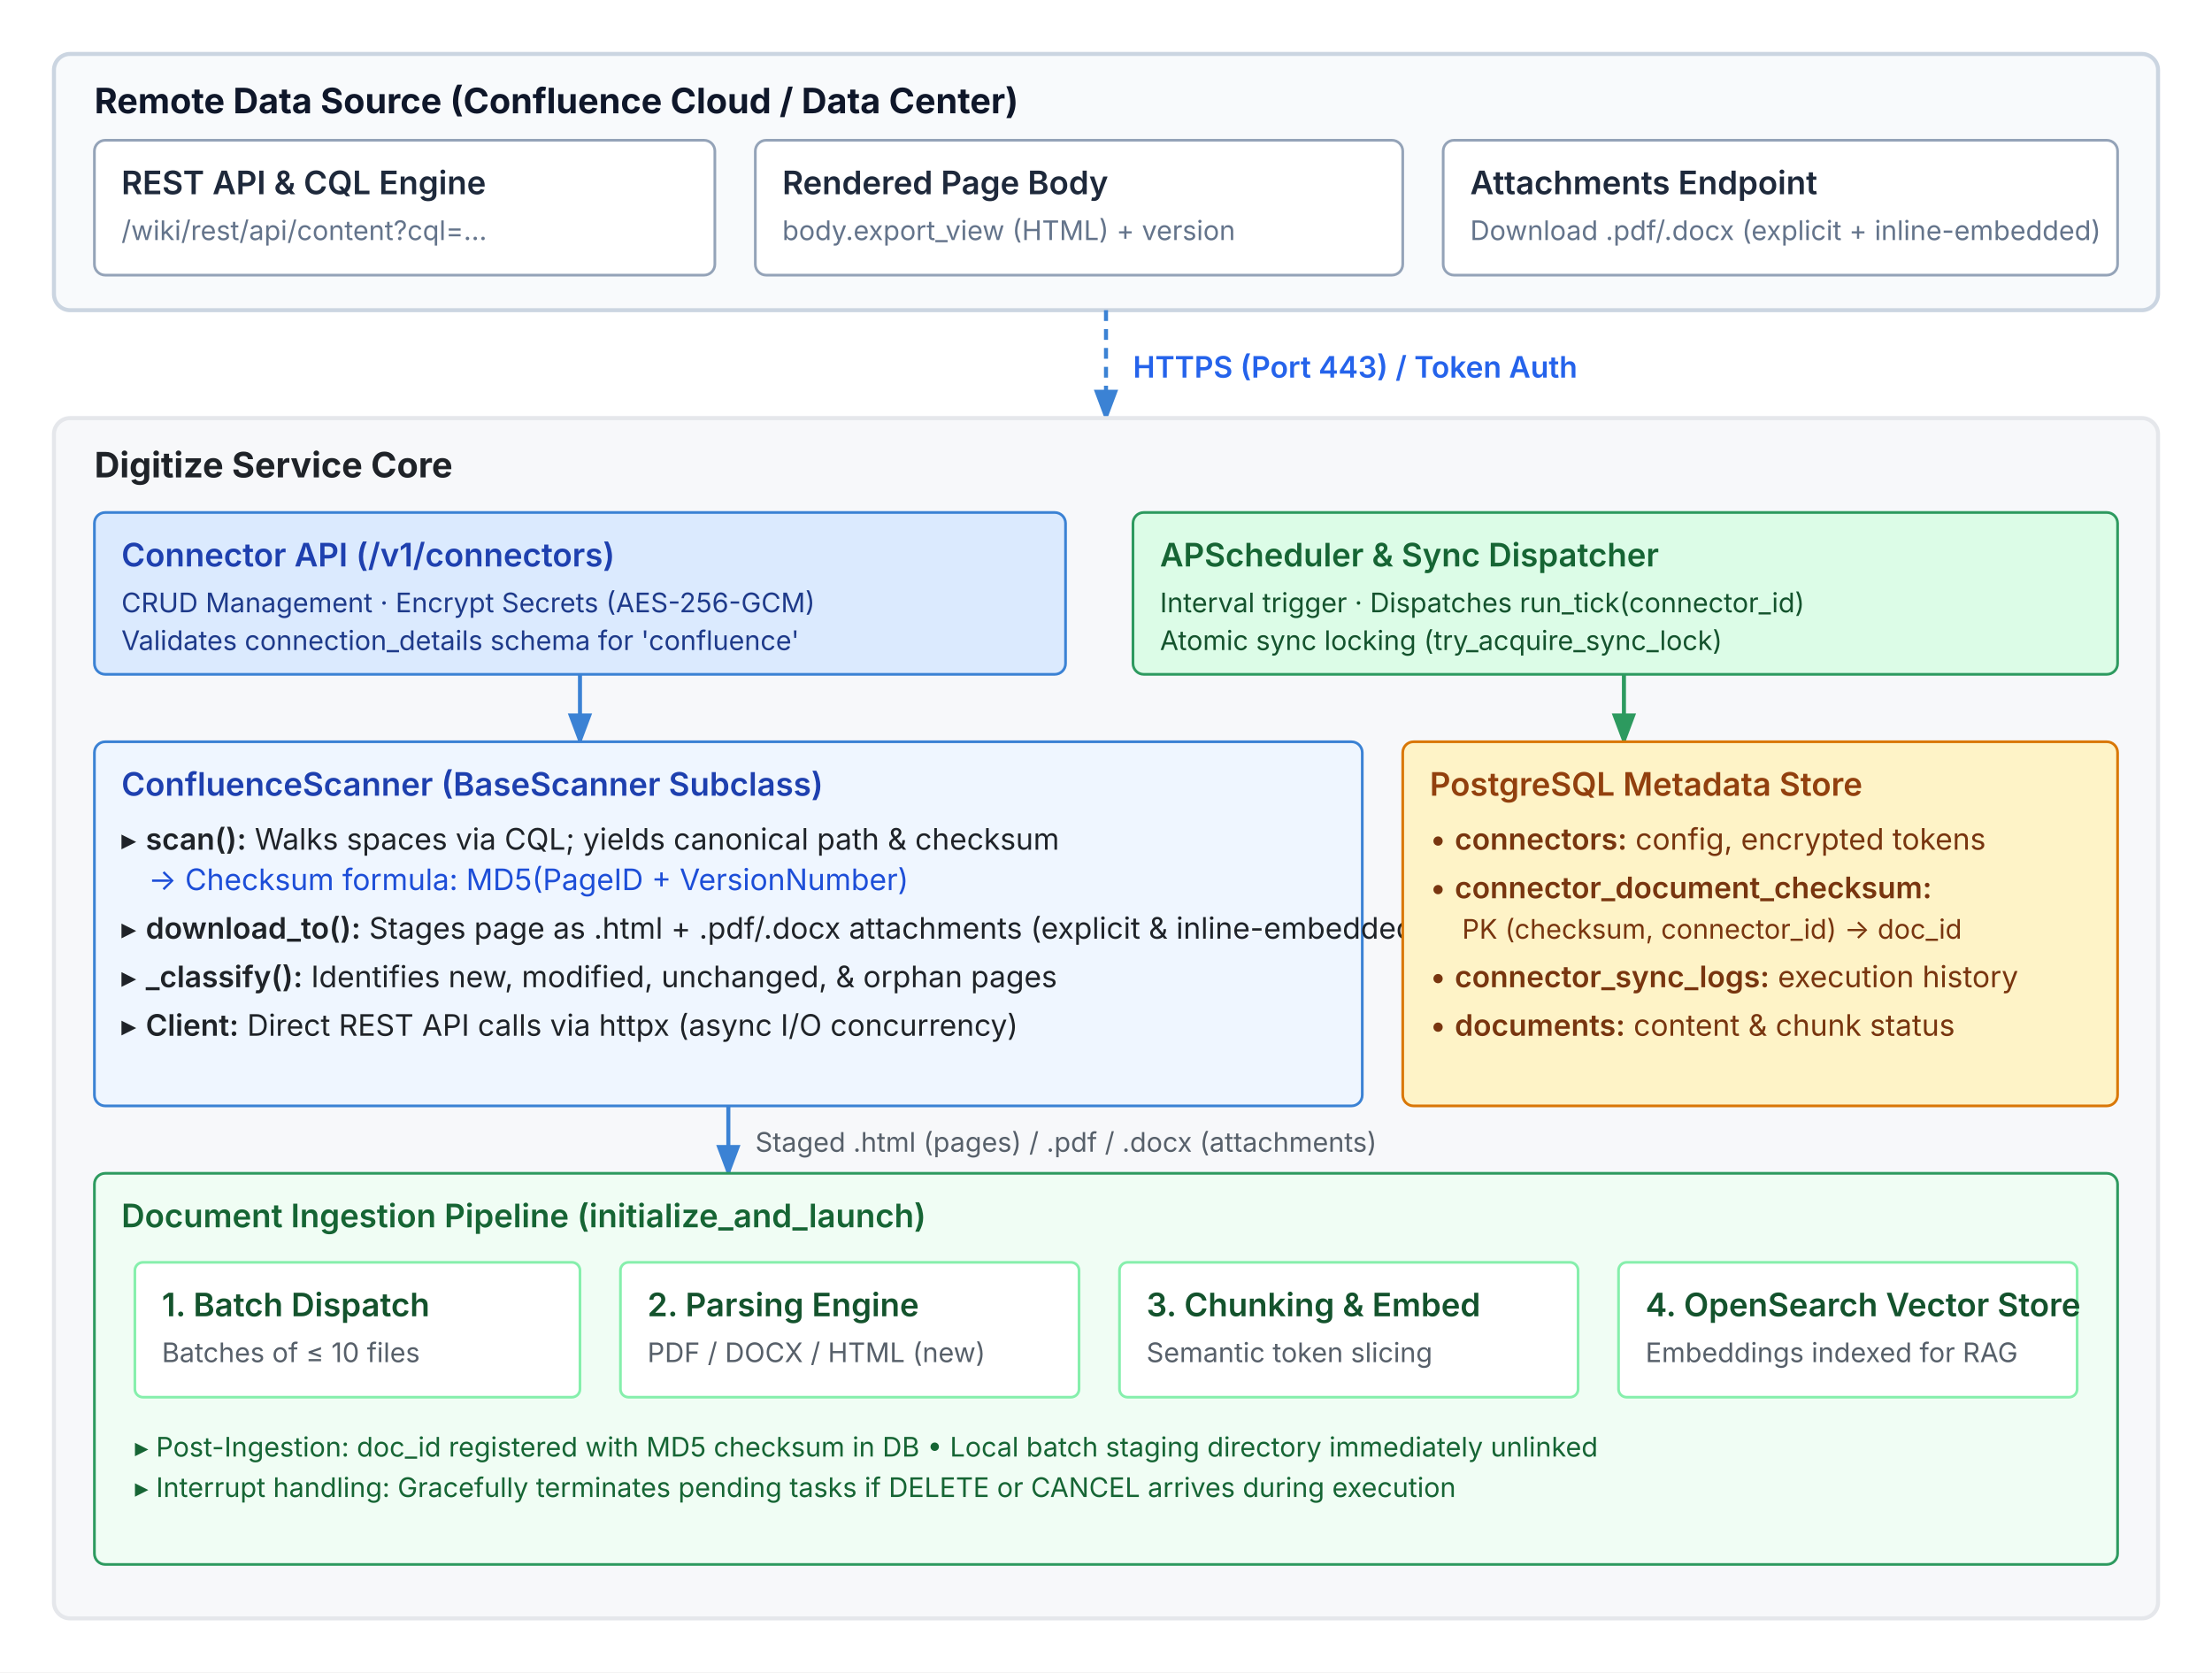
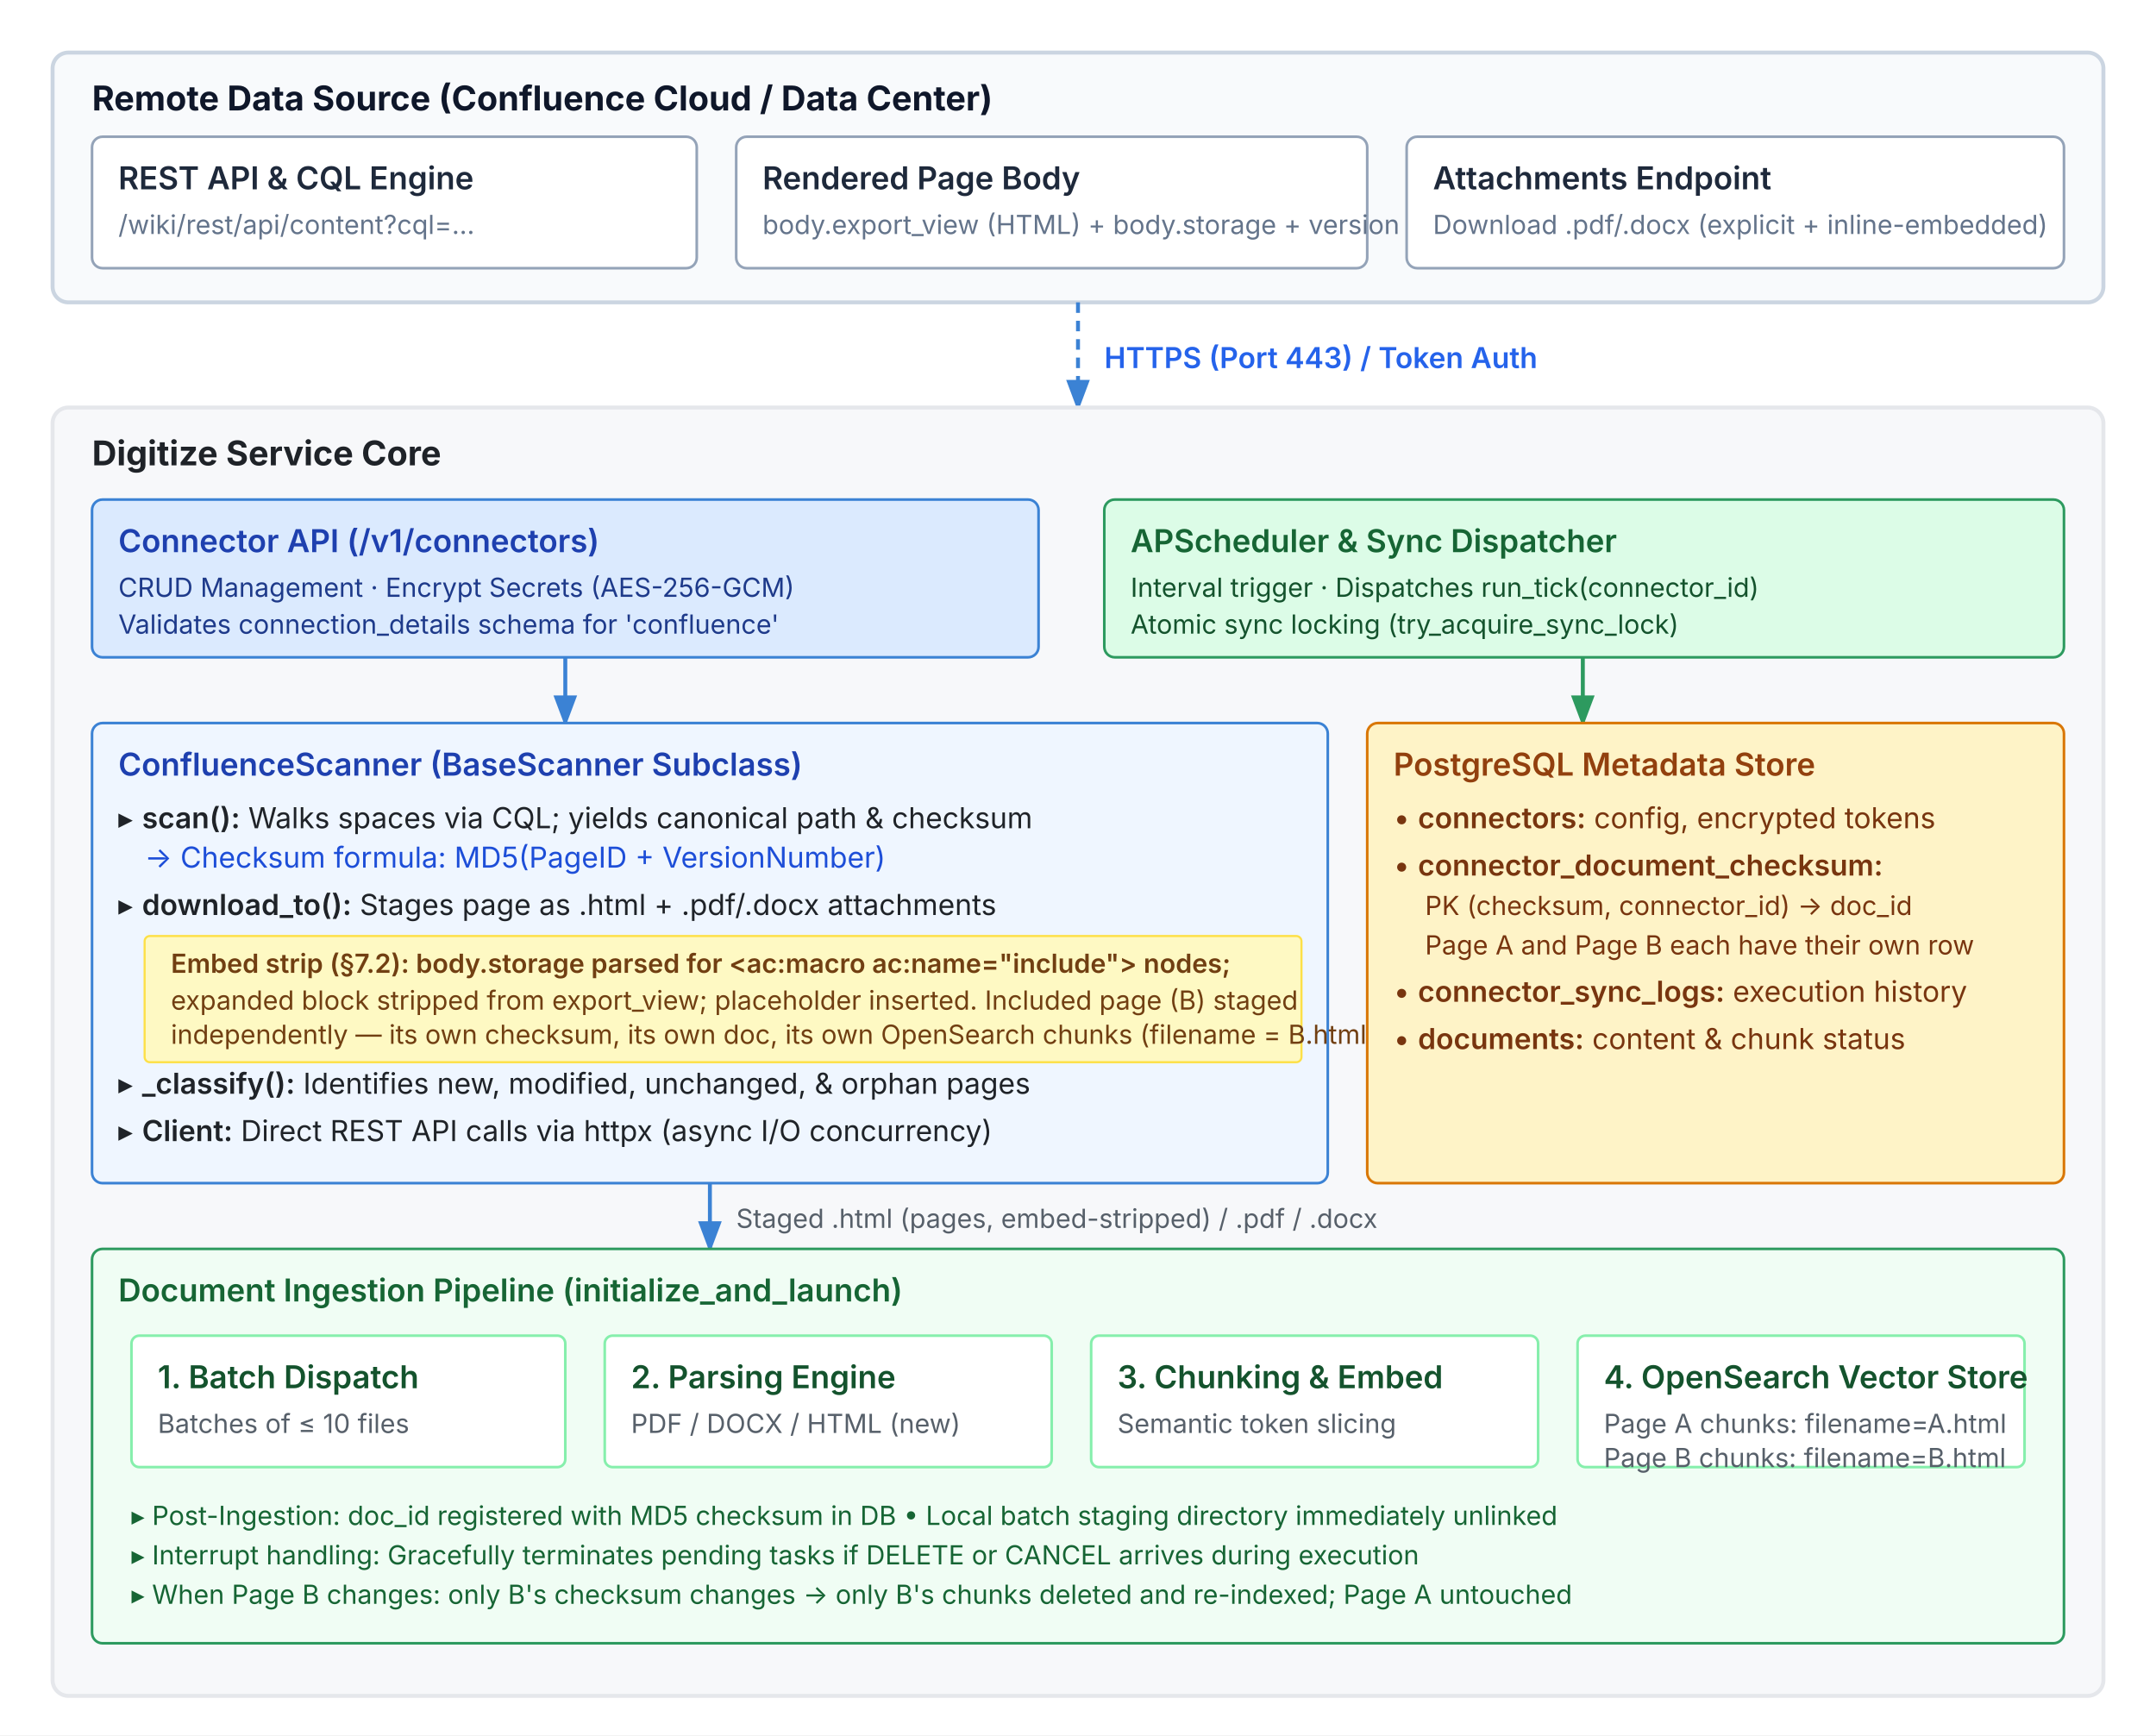
- <svg xmlns="http://www.w3.org/2000/svg" viewBox="0 0 820 620" width="820" height="620" font-family="-apple-system, Segoe UI, system-ui, sans-serif" font-size="12">
+ <svg xmlns="http://www.w3.org/2000/svg" viewBox="0 0 820 660" width="820" height="660" font-family="-apple-system, Segoe UI, system-ui, sans-serif" font-size="12">
  <defs>
    <marker id="ca-arr" markerWidth="8" markerHeight="8" refX="7" refY="3" orient="auto">
      <path d="M0,0 L0,6 L8,3 z" fill="#3b82d4" />
    </marker>
    <marker id="ca-arrg" markerWidth="8" markerHeight="8" refX="7" refY="3" orient="auto">
      <path d="M0,0 L0,6 L8,3 z" fill="#2d9a5f" />
    </marker>
    <marker id="ca-arry" markerWidth="8" markerHeight="8" refX="7" refY="3" orient="auto">
      <path d="M0,0 L0,6 L8,3 z" fill="#f59e0b" />
    </marker>
  </defs>
-   <rect width="820" height="620" fill="#ffffff" />
+   <rect width="820" height="660" fill="#ffffff" />
  <rect x="20" y="20" width="780" height="95" rx="6" fill="#f8fafc" stroke="#cbd5e1" stroke-width="1.5" />
  <text x="35" y="42" font-weight="700" font-size="13" fill="#0f172a">Remote Data Source (Confluence Cloud / Data Center)</text>
  <rect x="35" y="52" width="230" height="50" rx="4" fill="#ffffff" stroke="#94a3b8" stroke-width="1" />
  <text x="45" y="72" font-weight="600" fill="#1e293b">REST API &amp; CQL Engine</text>
  <text x="45" y="89" font-size="10" fill="#64748b">/wiki/rest/api/content?cql=...</text>
  <rect x="280" y="52" width="240" height="50" rx="4" fill="#ffffff" stroke="#94a3b8" stroke-width="1" />
  <text x="290" y="72" font-weight="600" fill="#1e293b">Rendered Page Body</text>
-   <text x="290" y="89" font-size="10" fill="#64748b">body.export_view (HTML) + version</text>
+   <text x="290" y="89" font-size="10" fill="#64748b">body.export_view (HTML) + body.storage + version</text>
  <rect x="535" y="52" width="250" height="50" rx="4" fill="#ffffff" stroke="#94a3b8" stroke-width="1" />
  <text x="545" y="72" font-weight="600" fill="#1e293b">Attachments Endpoint</text>
  <text x="545" y="89" font-size="10" fill="#64748b">Download .pdf/.docx (explicit + inline-embedded)</text>
  <line x1="410" y1="115" x2="410" y2="155" stroke="#3b82d4" stroke-width="1.5" stroke-dasharray="4,3" marker-end="url(#ca-arr)" />
  <text x="420" y="140" font-size="11" font-weight="600" fill="#2563eb">HTTPS (Port 443) / Token Auth</text>
-   <rect x="20" y="155" width="780" height="445" rx="6" fill="#f7f8fa" stroke="#e5e7eb" stroke-width="1.5" />
+   <rect x="20" y="155" width="780" height="490" rx="6" fill="#f7f8fa" stroke="#e5e7eb" stroke-width="1.5" />
  <text x="35" y="177" font-weight="700" font-size="13" fill="#1f2328">Digitize Service Core</text>
  <rect x="35" y="190" width="360" height="60" rx="4" fill="#dbeafe" stroke="#3b82d4" stroke-width="1" />
  <text x="45" y="210" font-weight="600" fill="#1e40af">Connector API (/v1/connectors)</text>
  <text x="45" y="227" font-size="10" fill="#1e3a8a">CRUD Management · Encrypt Secrets (AES-256-GCM)</text>
  <text x="45" y="241" font-size="10" fill="#1e3a8a">Validates connection_details schema for 'confluence'</text>
  <rect x="420" y="190" width="365" height="60" rx="4" fill="#dcfce7" stroke="#2d9a5f" stroke-width="1" />
  <text x="430" y="210" font-weight="600" fill="#166534">APScheduler &amp; Sync Dispatcher</text>
  <text x="430" y="227" font-size="10" fill="#14532d">Interval trigger · Dispatches run_tick(connector_id)</text>
  <text x="430" y="241" font-size="10" fill="#14532d">Atomic sync locking (try_acquire_sync_lock)</text>
  <line x1="215" y1="250" x2="215" y2="275" stroke="#3b82d4" stroke-width="1.5" marker-end="url(#ca-arr)" />
  <line x1="602" y1="250" x2="602" y2="275" stroke="#2d9a5f" stroke-width="1.5" marker-end="url(#ca-arrg)" />
-   <rect x="35" y="275" width="470" height="135" rx="4" fill="#eff6ff" stroke="#3b82d4" stroke-width="1" />
+   <rect x="35" y="275" width="470" height="175" rx="4" fill="#eff6ff" stroke="#3b82d4" stroke-width="1" />
  <text x="45" y="295" font-weight="600" fill="#1e40af">ConfluenceScanner (BaseScanner Subclass)</text>
  <text x="45" y="315" font-size="11" fill="#1f2328">▸  <tspan font-weight="600">scan():</tspan> Walks spaces via CQL; yields canonical path &amp; checksum</text>
  <text x="55" y="330" font-size="11" fill="#1d4ed8">→ Checksum formula: MD5(PageID + VersionNumber)</text>
-   <text x="45" y="348" font-size="11" fill="#1f2328">▸  <tspan font-weight="600">download_to():</tspan> Stages page as .html + .pdf/.docx attachments (explicit &amp; inline-embedded; resolved via attachment list API)</text>
-   <text x="45" y="366" font-size="11" fill="#1f2328">▸  <tspan font-weight="600">_classify():</tspan> Identifies new, modified, unchanged, &amp; orphan pages</text>
-   <text x="45" y="384" font-size="11" fill="#1f2328">▸  <tspan font-weight="600">Client:</tspan> Direct REST API calls via httpx (async I/O concurrency)</text>
-   <rect x="520" y="275" width="265" height="135" rx="4" fill="#fef3c7" stroke="#d97706" stroke-width="1" />
+   <text x="45" y="348" font-size="11" fill="#1f2328">▸  <tspan font-weight="600">download_to():</tspan> Stages page as .html + .pdf/.docx attachments</text>
+   <rect x="55" y="356" width="440" height="48" rx="2" fill="#fef9c3" stroke="#fde047" stroke-width="0.8" />
+   <text x="65" y="370" font-size="10" font-weight="600" fill="#713f12">Embed strip (§7.2): body.storage parsed for &lt;ac:macro ac:name="include"&gt; nodes;</text>
+   <text x="65" y="384" font-size="10" fill="#713f12">expanded block stripped from export_view; placeholder inserted. Included page (B) staged</text>
+   <text x="65" y="397" font-size="10" fill="#713f12">independently — its own checksum, its own doc, its own OpenSearch chunks (filename = B.html).</text>
+   <text x="45" y="416" font-size="11" fill="#1f2328">▸  <tspan font-weight="600">_classify():</tspan> Identifies new, modified, unchanged, &amp; orphan pages</text>
+   <text x="45" y="434" font-size="11" fill="#1f2328">▸  <tspan font-weight="600">Client:</tspan> Direct REST API calls via httpx (async I/O concurrency)</text>
+   <rect x="520" y="275" width="265" height="175" rx="4" fill="#fef3c7" stroke="#d97706" stroke-width="1" />
  <text x="530" y="295" font-weight="600" fill="#92400e">PostgreSQL Metadata Store</text>
  <text x="530" y="315" font-size="11" fill="#78350f">• <tspan font-weight="600">connectors:</tspan> config, encrypted tokens</text>
  <text x="530" y="333" font-size="11" fill="#78350f">• <tspan font-weight="600">connector_document_checksum:</tspan>
  </text>
  <text x="542" y="348" font-size="10" fill="#78350f">PK (checksum, connector_id) → doc_id</text>
-   <text x="530" y="366" font-size="11" fill="#78350f">• <tspan font-weight="600">connector_sync_logs:</tspan> execution history</text>
-   <text x="530" y="384" font-size="11" fill="#78350f">• <tspan font-weight="600">documents:</tspan> content &amp; chunk status</text>
-   <line x1="270" y1="410" x2="270" y2="435" stroke="#3b82d4" stroke-width="1.5" marker-end="url(#ca-arr)" />
-   <text x="280" y="427" font-size="10" fill="#57606a">Staged .html (pages) / .pdf / .docx (attachments)</text>
-   <rect x="35" y="435" width="750" height="145" rx="4" fill="#f0fdf4" stroke="#2d9a5f" stroke-width="1" />
-   <text x="45" y="455" font-weight="600" fill="#166534">Document Ingestion Pipeline (initialize_and_launch)</text>
-   <rect x="50" y="468" width="165" height="50" rx="3" fill="#ffffff" stroke="#86efac" stroke-width="1" />
-   <text x="60" y="488" font-weight="600" fill="#14532d">1. Batch Dispatch</text>
-   <text x="60" y="505" font-size="10" fill="#57606a">Batches of ≤ 10 files</text>
-   <rect x="230" y="468" width="170" height="50" rx="3" fill="#ffffff" stroke="#86efac" stroke-width="1" />
-   <text x="240" y="488" font-weight="600" fill="#14532d">2. Parsing Engine</text>
-   <text x="240" y="505" font-size="10" fill="#57606a">PDF / DOCX / HTML (new)</text>
-   <rect x="415" y="468" width="170" height="50" rx="3" fill="#ffffff" stroke="#86efac" stroke-width="1" />
-   <text x="425" y="488" font-weight="600" fill="#14532d">3. Chunking &amp; Embed</text>
-   <text x="425" y="505" font-size="10" fill="#57606a">Semantic token slicing</text>
-   <rect x="600" y="468" width="170" height="50" rx="3" fill="#ffffff" stroke="#86efac" stroke-width="1" />
-   <text x="610" y="488" font-weight="600" fill="#14532d">4. OpenSearch Vector Store</text>
-   <text x="610" y="505" font-size="10" fill="#57606a">Embeddings indexed for RAG</text>
-   <text x="50" y="540" font-size="10" fill="#166534">▸ Post-Ingestion: doc_id registered with MD5 checksum in DB • Local batch staging directory immediately unlinked</text>
-   <text x="50" y="555" font-size="10" fill="#166534">▸ Interrupt handling: Gracefully terminates pending tasks if DELETE or CANCEL arrives during execution</text>
+   <text x="542" y="363" font-size="10" fill="#78350f">Page A and Page B each have their own row</text>
+   <text x="530" y="381" font-size="11" fill="#78350f">• <tspan font-weight="600">connector_sync_logs:</tspan> execution history</text>
+   <text x="530" y="399" font-size="11" fill="#78350f">• <tspan font-weight="600">documents:</tspan> content &amp; chunk status</text>
+   <line x1="270" y1="450" x2="270" y2="475" stroke="#3b82d4" stroke-width="1.5" marker-end="url(#ca-arr)" />
+   <text x="280" y="467" font-size="10" fill="#57606a">Staged .html (pages, embed-stripped) / .pdf / .docx</text>
+   <rect x="35" y="475" width="750" height="150" rx="4" fill="#f0fdf4" stroke="#2d9a5f" stroke-width="1" />
+   <text x="45" y="495" font-weight="600" fill="#166534">Document Ingestion Pipeline (initialize_and_launch)</text>
+   <rect x="50" y="508" width="165" height="50" rx="3" fill="#ffffff" stroke="#86efac" stroke-width="1" />
+   <text x="60" y="528" font-weight="600" fill="#14532d">1. Batch Dispatch</text>
+   <text x="60" y="545" font-size="10" fill="#57606a">Batches of ≤ 10 files</text>
+   <rect x="230" y="508" width="170" height="50" rx="3" fill="#ffffff" stroke="#86efac" stroke-width="1" />
+   <text x="240" y="528" font-weight="600" fill="#14532d">2. Parsing Engine</text>
+   <text x="240" y="545" font-size="10" fill="#57606a">PDF / DOCX / HTML (new)</text>
+   <rect x="415" y="508" width="170" height="50" rx="3" fill="#ffffff" stroke="#86efac" stroke-width="1" />
+   <text x="425" y="528" font-weight="600" fill="#14532d">3. Chunking &amp; Embed</text>
+   <text x="425" y="545" font-size="10" fill="#57606a">Semantic token slicing</text>
+   <rect x="600" y="508" width="170" height="50" rx="3" fill="#ffffff" stroke="#86efac" stroke-width="1" />
+   <text x="610" y="528" font-weight="600" fill="#14532d">4. OpenSearch Vector Store</text>
+   <text x="610" y="545" font-size="10" fill="#57606a">Page A chunks: filename=A.html</text>
+   <text x="610" y="558" font-size="10" fill="#57606a">Page B chunks: filename=B.html</text>
+   <text x="50" y="580" font-size="10" fill="#166534">▸ Post-Ingestion: doc_id registered with MD5 checksum in DB • Local batch staging directory immediately unlinked</text>
+   <text x="50" y="595" font-size="10" fill="#166534">▸ Interrupt handling: Gracefully terminates pending tasks if DELETE or CANCEL arrives during execution</text>
+   <text x="50" y="610" font-size="10" fill="#166534">▸ When Page B changes: only B's checksum changes → only B's chunks deleted and re-indexed; Page A untouched</text>
</svg>
